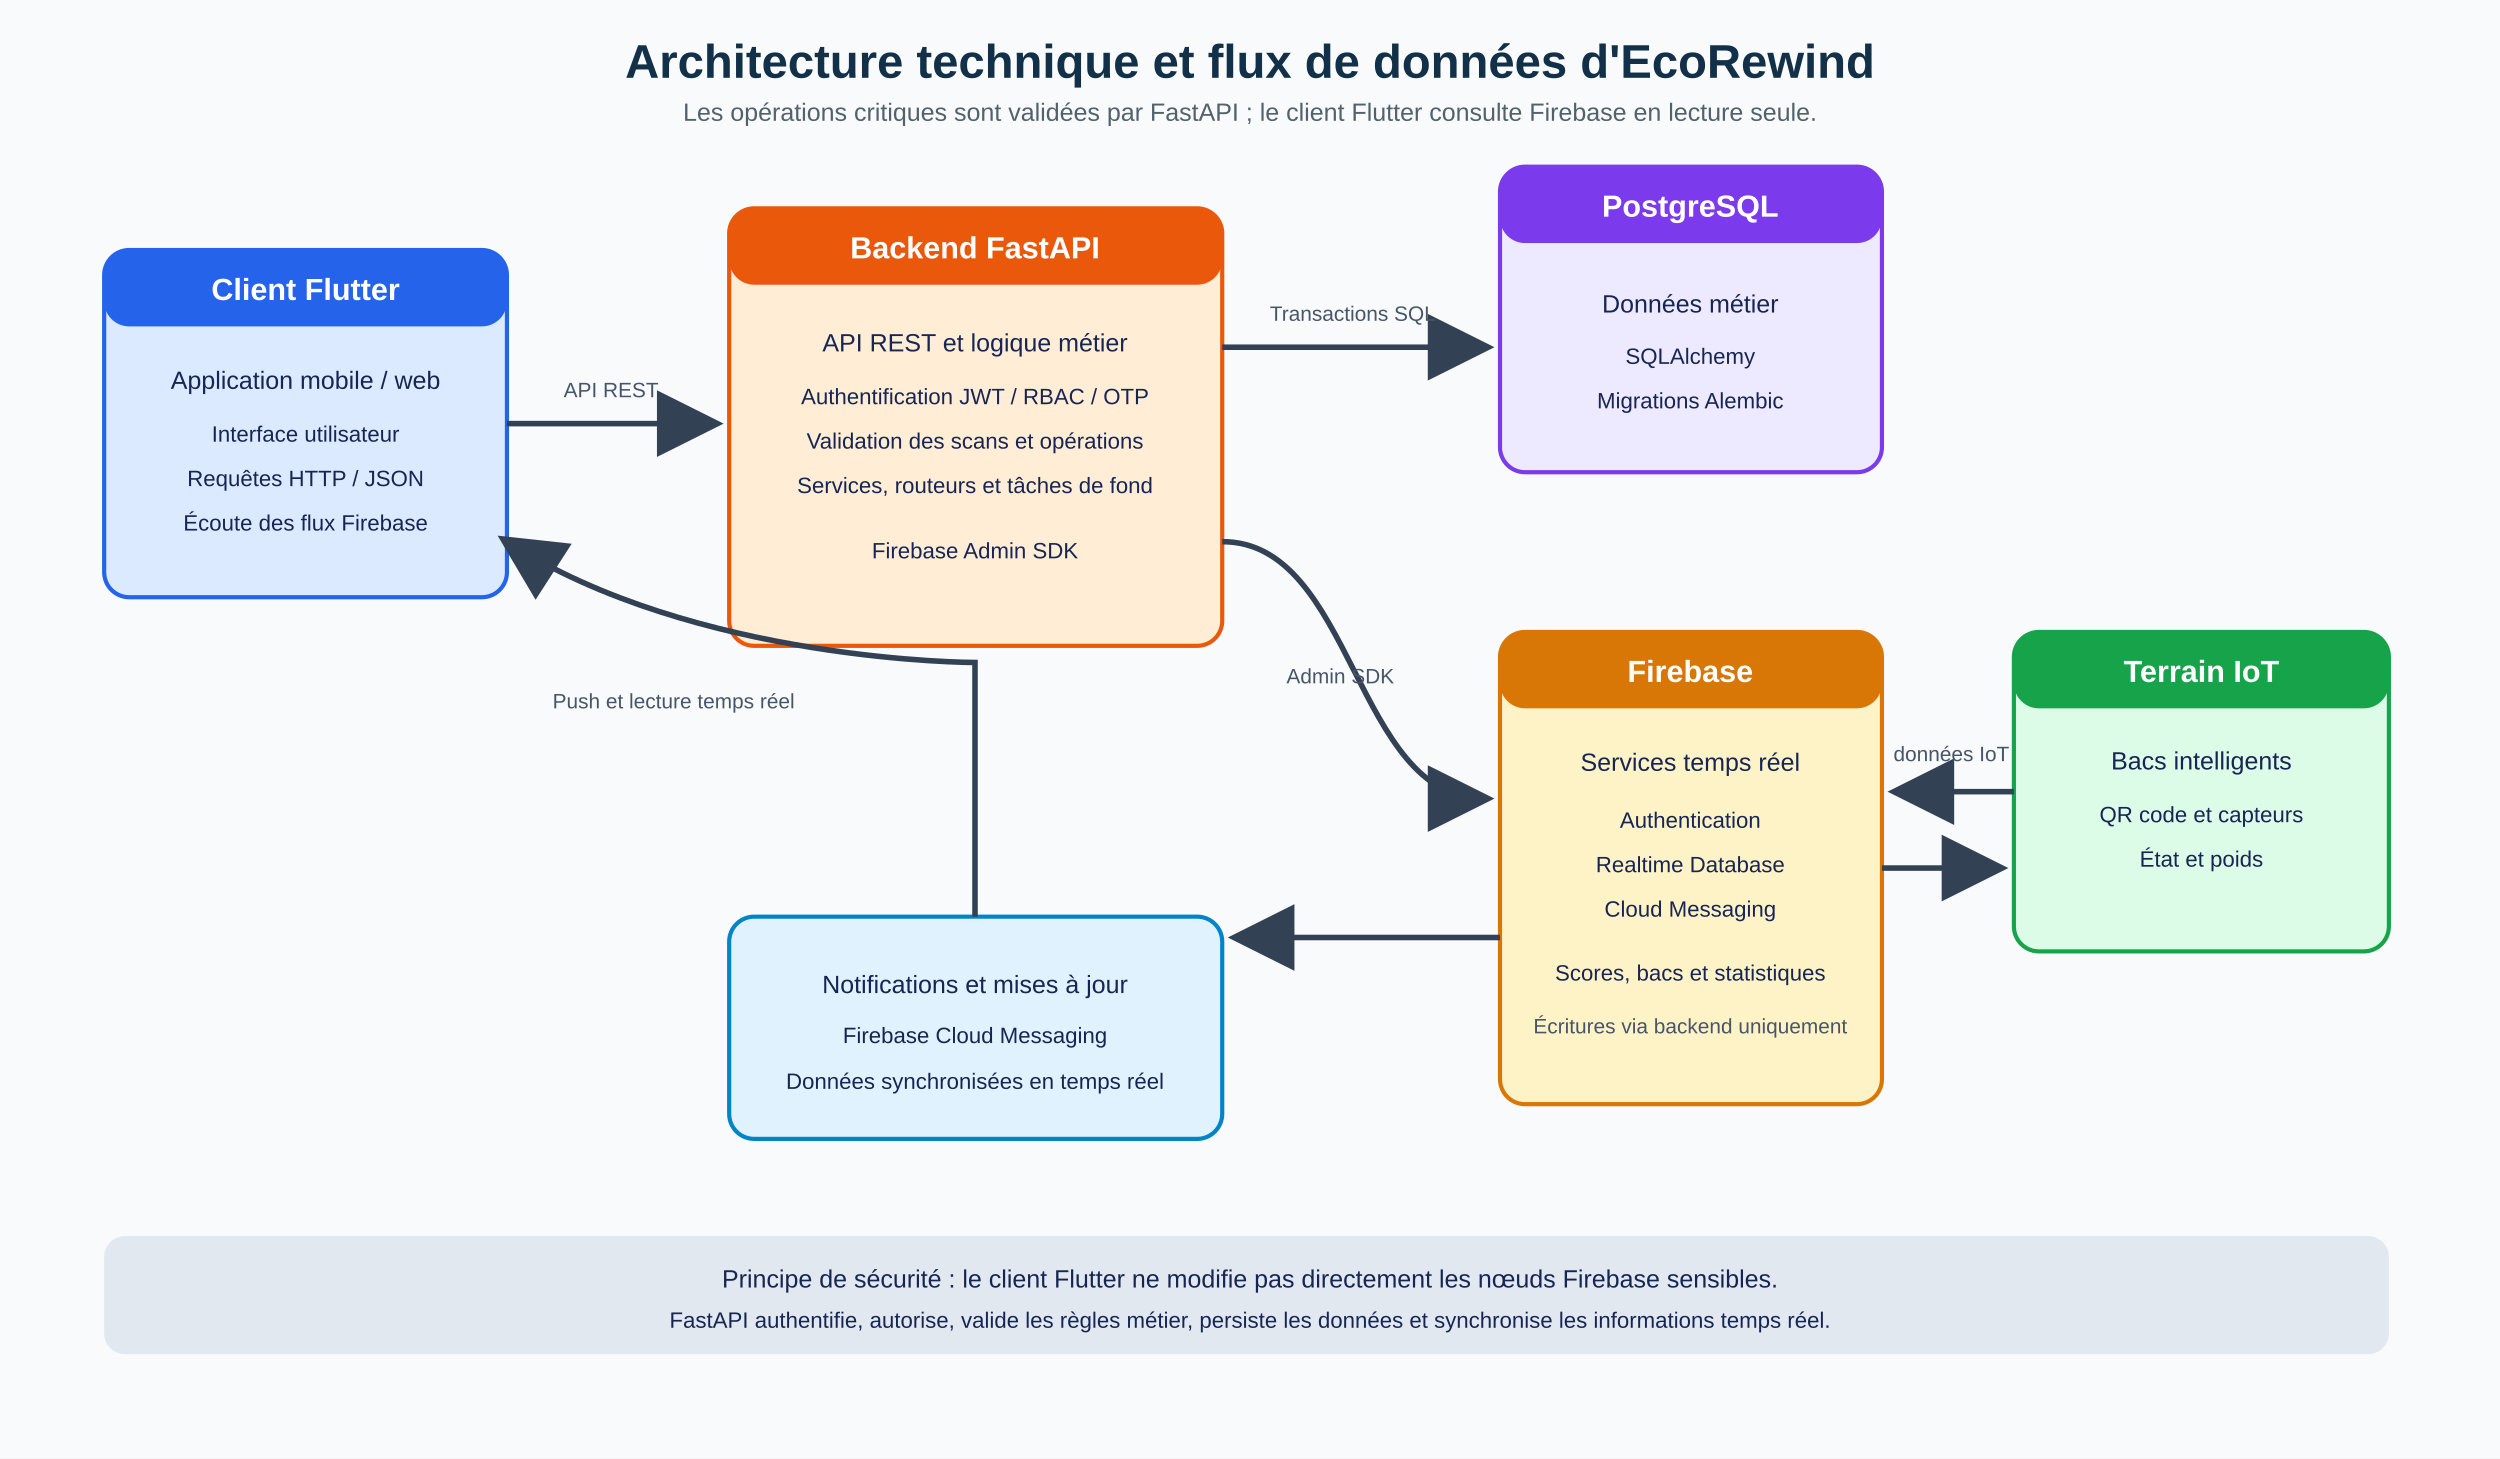
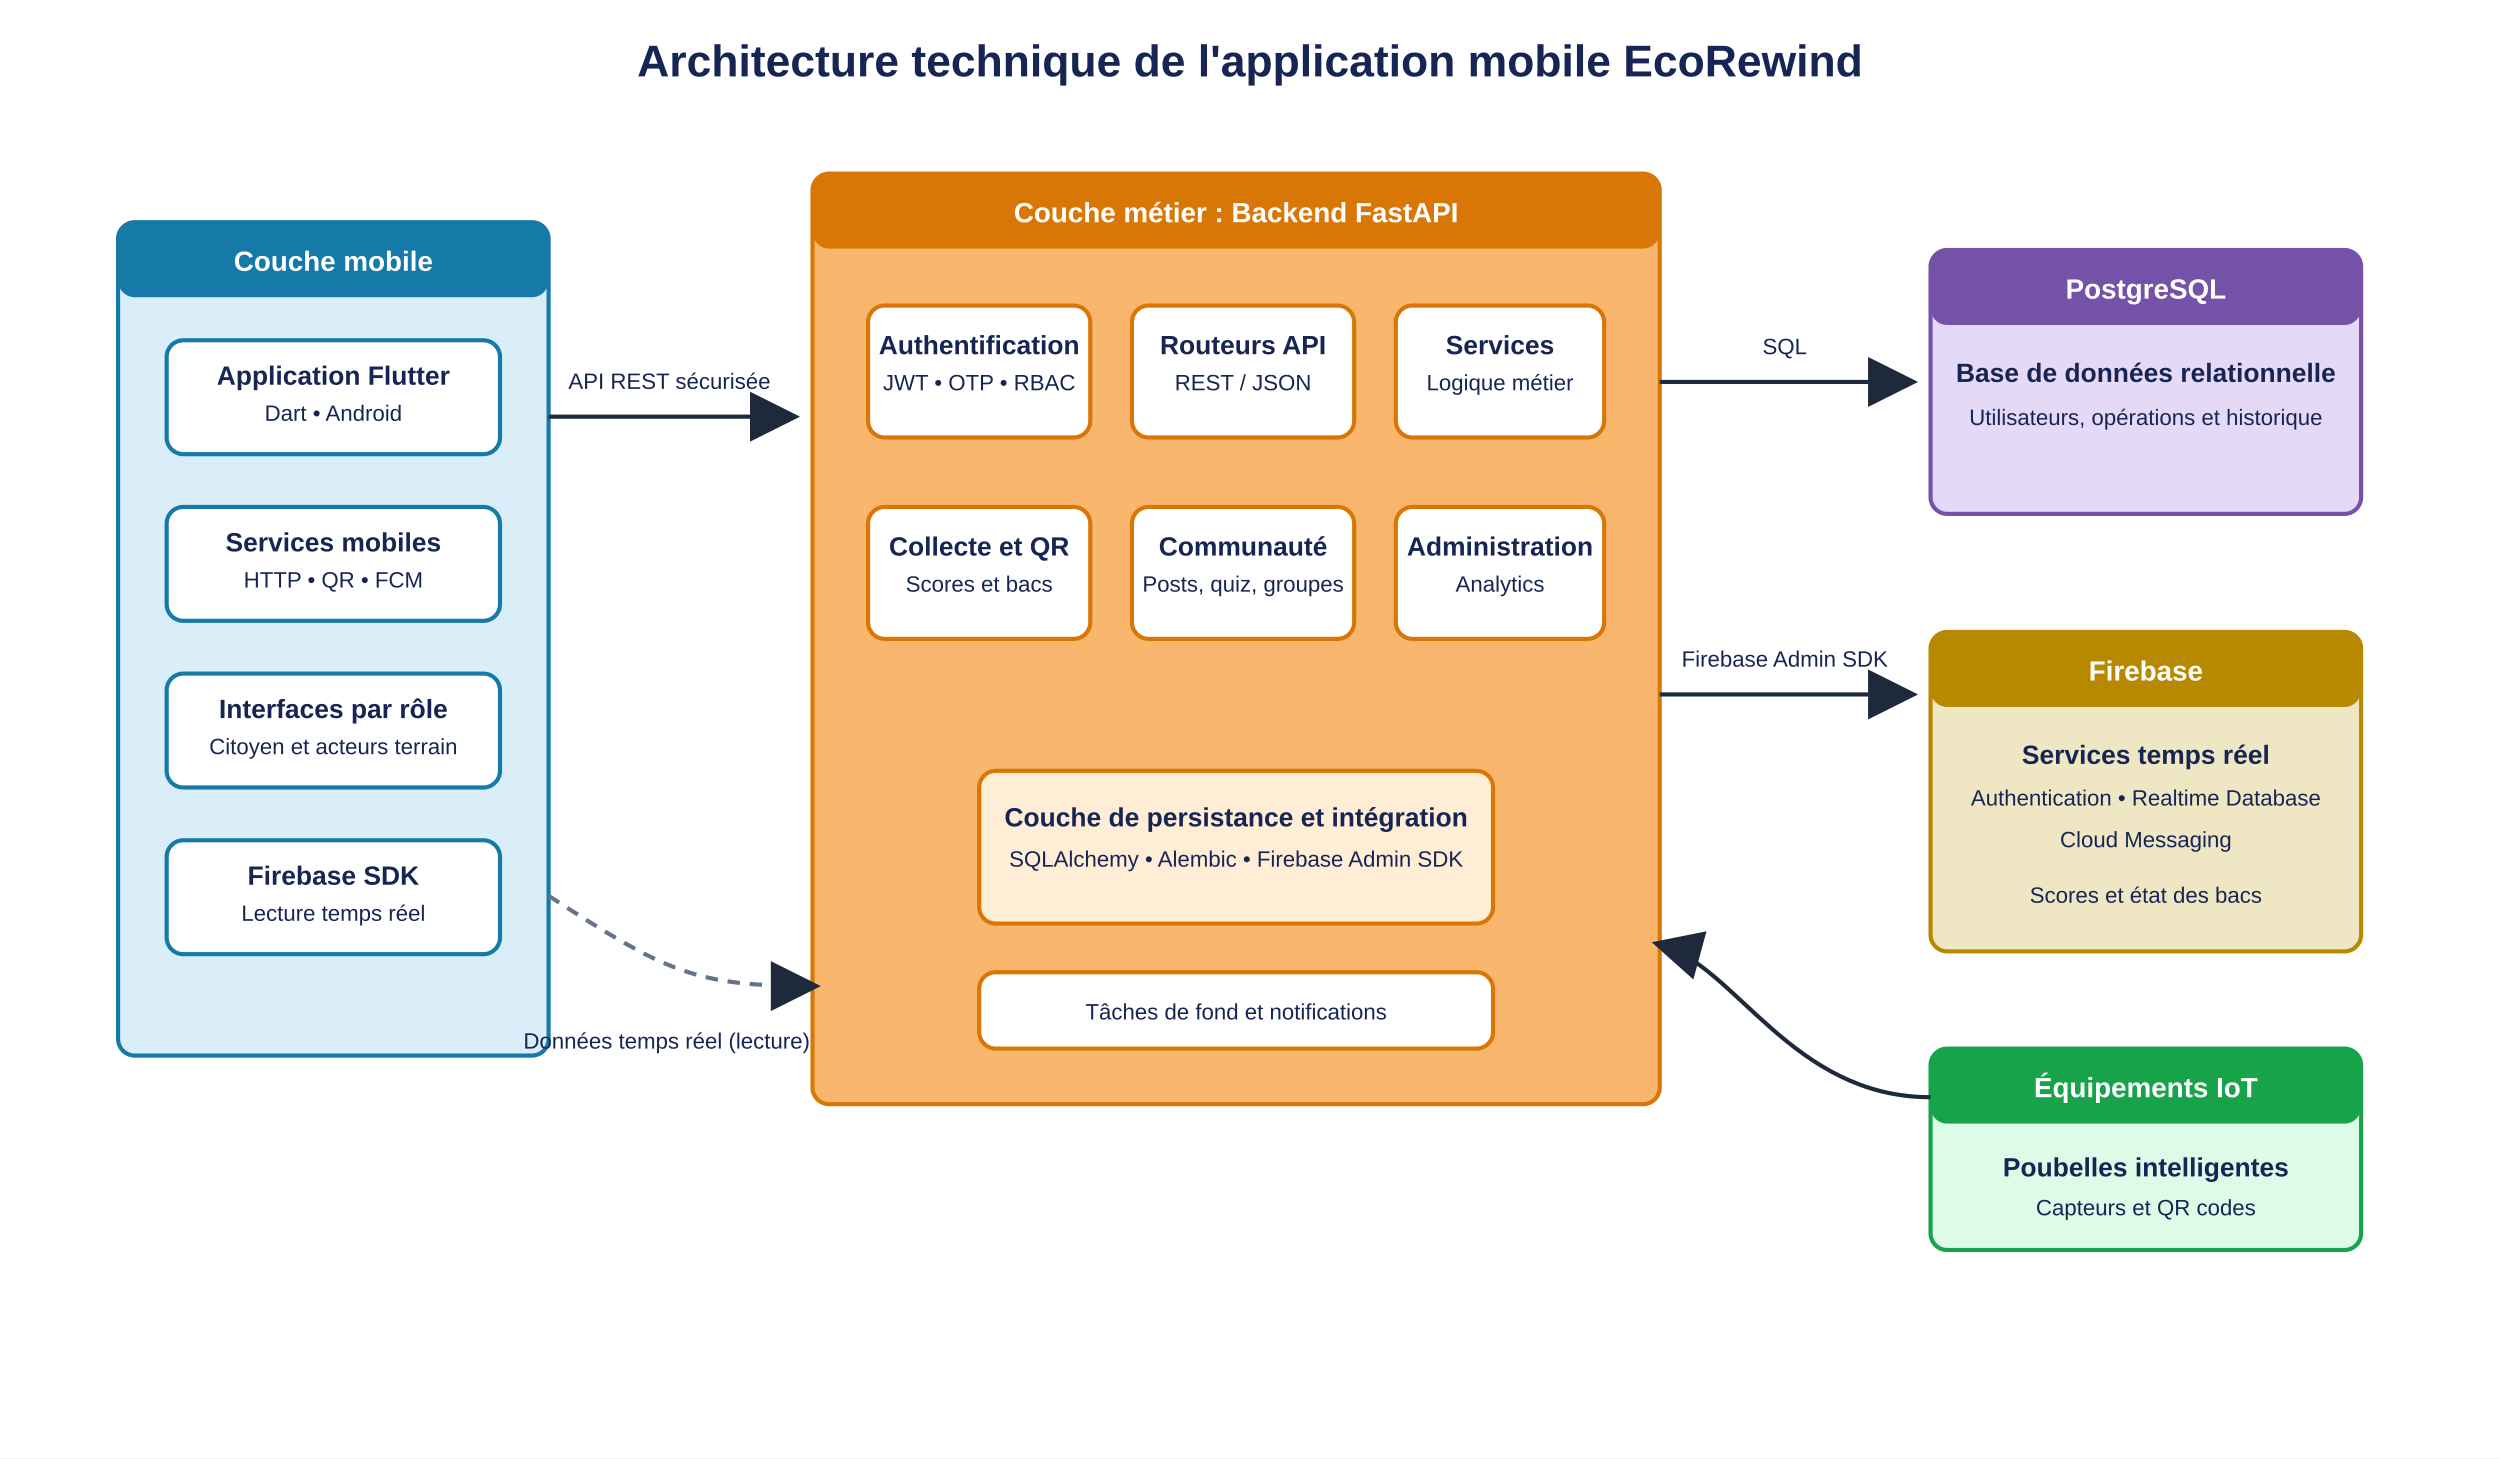
<svg xmlns="http://www.w3.org/2000/svg" width="1800" height="1050" viewBox="0 0 1800 1050">
  <defs>
-     <marker id="a" markerWidth="12" markerHeight="12" refX="10" refY="6" orient="auto">
-       <path d="M0 0 L12 6 L0 12Z" fill="#334155" />
+     <marker id="arrow" markerWidth="12" markerHeight="12" refX="10" refY="6" orient="auto">
+       <path d="M0 0 L12 6 L0 12 Z" fill="#1e293b" />
    </marker>
-     <style>.t{font:700 34px Arial;fill:#123047}.s{font:18px Arial;fill:#52616b}.h{font:700 22px Arial;fill:#fff}.x{font:18px Arial;fill:#172554}.p{font:16px Arial;fill:#172554}.b{stroke-width:3;rx:18;ry:18}.l{stroke:#334155;stroke-width:4;fill:none;marker-end:url(#a)}.tag{font:15px Arial;fill:#475569}</style>
+     <style>.title{font:700 32px Arial;fill:#172554}.h{font:700 20px Arial;fill:#fff}.t{font:700 19px Arial;fill:#172554}.s{font:16px Arial;fill:#172554}.b{stroke-width:3;rx:12;ry:12}.l{stroke:#1e293b;stroke-width:3;fill:none;marker-end:url(#arrow)}.d{stroke:#64748b;stroke-width:3;stroke-dasharray:9 7;fill:none;marker-end:url(#arrow)}</style>
  </defs>
-   <rect width="1800" height="1050" fill="#f8fafc" />
-   <text x="900" y="56" class="t" text-anchor="middle">Architecture technique et flux de données d'EcoRewind</text>
-   <text x="900" y="87" class="s" text-anchor="middle">Les opérations critiques sont validées par FastAPI ; le client Flutter consulte Firebase en lecture seule.</text>
-   <rect x="75" y="180" width="290" height="250" class="b" fill="#dbeafe" stroke="#2563eb" />
-   <rect x="75" y="180" width="290" height="55" rx="18" fill="#2563eb" />
-   <text x="220" y="216" class="h" text-anchor="middle">Client Flutter</text>
-   <text x="220" y="280" class="x" text-anchor="middle">Application mobile / web</text>
-   <text x="220" y="318" class="p" text-anchor="middle">Interface utilisateur</text>
-   <text x="220" y="350" class="p" text-anchor="middle">Requêtes HTTP / JSON</text>
-   <text x="220" y="382" class="p" text-anchor="middle">Écoute des flux Firebase</text>
-   <rect x="525" y="150" width="355" height="315" class="b" fill="#ffedd5" stroke="#ea580c" />
-   <rect x="525" y="150" width="355" height="55" rx="18" fill="#ea580c" />
-   <text x="702" y="186" class="h" text-anchor="middle">Backend FastAPI</text>
-   <text x="702" y="253" class="x" text-anchor="middle">API REST et logique métier</text>
-   <text x="702" y="291" class="p" text-anchor="middle">Authentification JWT / RBAC / OTP</text>
-   <text x="702" y="323" class="p" text-anchor="middle">Validation des scans et opérations</text>
-   <text x="702" y="355" class="p" text-anchor="middle">Services, routeurs et tâches de fond</text>
-   <text x="702" y="402" class="p" text-anchor="middle">Firebase Admin SDK</text>
-   <rect x="1080" y="120" width="275" height="220" class="b" fill="#ede9fe" stroke="#7c3aed" />
-   <rect x="1080" y="120" width="275" height="55" rx="18" fill="#7c3aed" />
-   <text x="1217" y="156" class="h" text-anchor="middle">PostgreSQL</text>
-   <text x="1217" y="225" class="x" text-anchor="middle">Données métier</text>
-   <text x="1217" y="262" class="p" text-anchor="middle">SQLAlchemy</text>
-   <text x="1217" y="294" class="p" text-anchor="middle">Migrations Alembic</text>
-   <rect x="1080" y="455" width="275" height="340" class="b" fill="#fef3c7" stroke="#d97706" />
-   <rect x="1080" y="455" width="275" height="55" rx="18" fill="#d97706" />
-   <text x="1217" y="491" class="h" text-anchor="middle">Firebase</text>
-   <text x="1217" y="555" class="x" text-anchor="middle">Services temps réel</text>
-   <text x="1217" y="596" class="p" text-anchor="middle">Authentication</text>
-   <text x="1217" y="628" class="p" text-anchor="middle">Realtime Database</text>
-   <text x="1217" y="660" class="p" text-anchor="middle">Cloud Messaging</text>
-   <text x="1217" y="706" class="p" text-anchor="middle">Scores, bacs et statistiques</text>
-   <text x="1217" y="744" class="tag" text-anchor="middle">Écritures via backend uniquement</text>
-   <rect x="1450" y="455" width="270" height="230" class="b" fill="#dcfce7" stroke="#16a34a" />
-   <rect x="1450" y="455" width="270" height="55" rx="18" fill="#16a34a" />
-   <text x="1585" y="491" class="h" text-anchor="middle">Terrain IoT</text>
-   <text x="1585" y="554" class="x" text-anchor="middle">Bacs intelligents</text>
-   <text x="1585" y="592" class="p" text-anchor="middle">QR code et capteurs</text>
-   <text x="1585" y="624" class="p" text-anchor="middle">État et poids</text>
-   <rect x="525" y="660" width="355" height="160" class="b" fill="#e0f2fe" stroke="#0284c7" />
-   <text x="702" y="715" class="x" text-anchor="middle">Notifications et mises à jour</text>
-   <text x="702" y="751" class="p" text-anchor="middle">Firebase Cloud Messaging</text>
-   <text x="702" y="784" class="p" text-anchor="middle">Données synchronisées en temps réel</text>
-   <path d="M365 305 H513" class="l" />
-   <text x="440" y="286" class="tag" text-anchor="middle">API REST</text>
-   <path d="M880 250 H1068" class="l" />
-   <text x="974" y="231" class="tag" text-anchor="middle">Transactions SQL</text>
-   <path d="M880 390 C975 390 975 575 1068 575" class="l" />
-   <text x="965" y="492" class="tag" text-anchor="middle">Admin SDK</text>
-   <path d="M1080 675 H892" class="l" />
-   <path d="M702 660 V477 C702 477 500 477 365 390" class="l" />
-   <text x="485" y="510" class="tag" text-anchor="middle">Push et lecture temps réel</text>
-   <path d="M1355 625 H1438" class="l" />
-   <path d="M1450 570 H1367" class="l" />
-   <text x="1405" y="548" class="tag" text-anchor="middle">données IoT</text>
-   <rect x="75" y="890" width="1645" height="85" rx="15" fill="#e2e8f0" />
-   <text x="900" y="927" class="x" text-anchor="middle">Principe de sécurité : le client Flutter ne modifie pas directement les nœuds Firebase sensibles.</text>
-   <text x="900" y="956" class="p" text-anchor="middle">FastAPI authentifie, autorise, valide les règles métier, persiste les données et synchronise les informations temps réel.</text>
+   <rect width="1800" height="1050" fill="#fff" />
+   <text x="900" y="55" text-anchor="middle" class="title">Architecture technique de l'application mobile EcoRewind</text>
+   <rect x="85" y="160" width="310" height="600" class="b" fill="#d9eef8" stroke="#167aa8" />
+   <rect x="85" y="160" width="310" height="54" rx="12" fill="#167aa8" />
+   <text x="240" y="195" text-anchor="middle" class="h">Couche mobile</text>
+   <rect x="120" y="245" width="240" height="82" class="b" fill="#fff" stroke="#167aa8" />
+   <text x="240" y="277" text-anchor="middle" class="t">Application Flutter</text>
+   <text x="240" y="303" text-anchor="middle" class="s">Dart • Android</text>
+   <rect x="120" y="365" width="240" height="82" class="b" fill="#fff" stroke="#167aa8" />
+   <text x="240" y="397" text-anchor="middle" class="t">Services mobiles</text>
+   <text x="240" y="423" text-anchor="middle" class="s">HTTP • QR • FCM</text>
+   <rect x="120" y="485" width="240" height="82" class="b" fill="#fff" stroke="#167aa8" />
+   <text x="240" y="517" text-anchor="middle" class="t">Interfaces par rôle</text>
+   <text x="240" y="543" text-anchor="middle" class="s">Citoyen et acteurs terrain</text>
+   <rect x="120" y="605" width="240" height="82" class="b" fill="#fff" stroke="#167aa8" />
+   <text x="240" y="637" text-anchor="middle" class="t">Firebase SDK</text>
+   <text x="240" y="663" text-anchor="middle" class="s">Lecture temps réel</text>
+   <rect x="585" y="125" width="610" height="670" class="b" fill="#f8b76c" stroke="#d97706" />
+   <rect x="585" y="125" width="610" height="54" rx="12" fill="#d97706" />
+   <text x="890" y="160" text-anchor="middle" class="h">Couche métier : Backend FastAPI</text>
+   <rect x="625" y="220" width="160" height="95" class="b" fill="#fff" stroke="#d97706" />
+   <text x="705" y="255" text-anchor="middle" class="t">Authentification</text>
+   <text x="705" y="281" text-anchor="middle" class="s">JWT • OTP • RBAC</text>
+   <rect x="815" y="220" width="160" height="95" class="b" fill="#fff" stroke="#d97706" />
+   <text x="895" y="255" text-anchor="middle" class="t">Routeurs API</text>
+   <text x="895" y="281" text-anchor="middle" class="s">REST / JSON</text>
+   <rect x="1005" y="220" width="150" height="95" class="b" fill="#fff" stroke="#d97706" />
+   <text x="1080" y="255" text-anchor="middle" class="t">Services</text>
+   <text x="1080" y="281" text-anchor="middle" class="s">Logique métier</text>
+   <rect x="625" y="365" width="160" height="95" class="b" fill="#fff" stroke="#d97706" />
+   <text x="705" y="400" text-anchor="middle" class="t">Collecte et QR</text>
+   <text x="705" y="426" text-anchor="middle" class="s">Scores et bacs</text>
+   <rect x="815" y="365" width="160" height="95" class="b" fill="#fff" stroke="#d97706" />
+   <text x="895" y="400" text-anchor="middle" class="t">Communauté</text>
+   <text x="895" y="426" text-anchor="middle" class="s">Posts, quiz, groupes</text>
+   <rect x="1005" y="365" width="150" height="95" class="b" fill="#fff" stroke="#d97706" />
+   <text x="1080" y="400" text-anchor="middle" class="t">Administration</text>
+   <text x="1080" y="426" text-anchor="middle" class="s">Analytics</text>
+   <rect x="705" y="555" width="370" height="110" class="b" fill="#ffedd5" stroke="#d97706" />
+   <text x="890" y="595" text-anchor="middle" class="t">Couche de persistance et intégration</text>
+   <text x="890" y="624" text-anchor="middle" class="s">SQLAlchemy • Alembic • Firebase Admin SDK</text>
+   <rect x="705" y="700" width="370" height="55" class="b" fill="#fff" stroke="#d97706" />
+   <text x="890" y="734" text-anchor="middle" class="s">Tâches de fond et notifications</text>
+   <rect x="1390" y="180" width="310" height="190" class="b" fill="#e5d9f8" stroke="#7452a8" />
+   <rect x="1390" y="180" width="310" height="54" rx="12" fill="#7452a8" />
+   <text x="1545" y="215" text-anchor="middle" class="h">PostgreSQL</text>
+   <text x="1545" y="275" text-anchor="middle" class="t">Base de données relationnelle</text>
+   <text x="1545" y="306" text-anchor="middle" class="s">Utilisateurs, opérations et historique</text>
+   <rect x="1390" y="455" width="310" height="230" class="b" fill="#efe7c4" stroke="#b88900" />
+   <rect x="1390" y="455" width="310" height="54" rx="12" fill="#b88900" />
+   <text x="1545" y="490" text-anchor="middle" class="h">Firebase</text>
+   <text x="1545" y="550" text-anchor="middle" class="t">Services temps réel</text>
+   <text x="1545" y="580" text-anchor="middle" class="s">Authentication • Realtime Database</text>
+   <text x="1545" y="610" text-anchor="middle" class="s">Cloud Messaging</text>
+   <text x="1545" y="650" text-anchor="middle" class="s">Scores et état des bacs</text>
+   <rect x="1390" y="755" width="310" height="145" class="b" fill="#dcfce7" stroke="#16a34a" />
+   <rect x="1390" y="755" width="310" height="54" rx="12" fill="#16a34a" />
+   <text x="1545" y="790" text-anchor="middle" class="h">Équipements IoT</text>
+   <text x="1545" y="847" text-anchor="middle" class="t">Poubelles intelligentes</text>
+   <text x="1545" y="875" text-anchor="middle" class="s">Capteurs et QR codes</text>
+   <path d="M395 300 H570" class="l" />
+   <text x="482" y="280" text-anchor="middle" class="s">API REST sécurisée</text>
+   <path d="M1195 275 H1375" class="l" />
+   <text x="1285" y="255" text-anchor="middle" class="s">SQL</text>
+   <path d="M1195 500 H1375" class="l" />
+   <text x="1285" y="480" text-anchor="middle" class="s">Firebase Admin SDK</text>
+   <path d="M1390 790 C1290 790 1250 695 1195 680" class="l" />
+   <path d="M395 645 C480 700 500 710 585 710" class="d" />
+   <text x="480" y="755" text-anchor="middle" class="s">Données temps réel (lecture)</text>
</svg>
